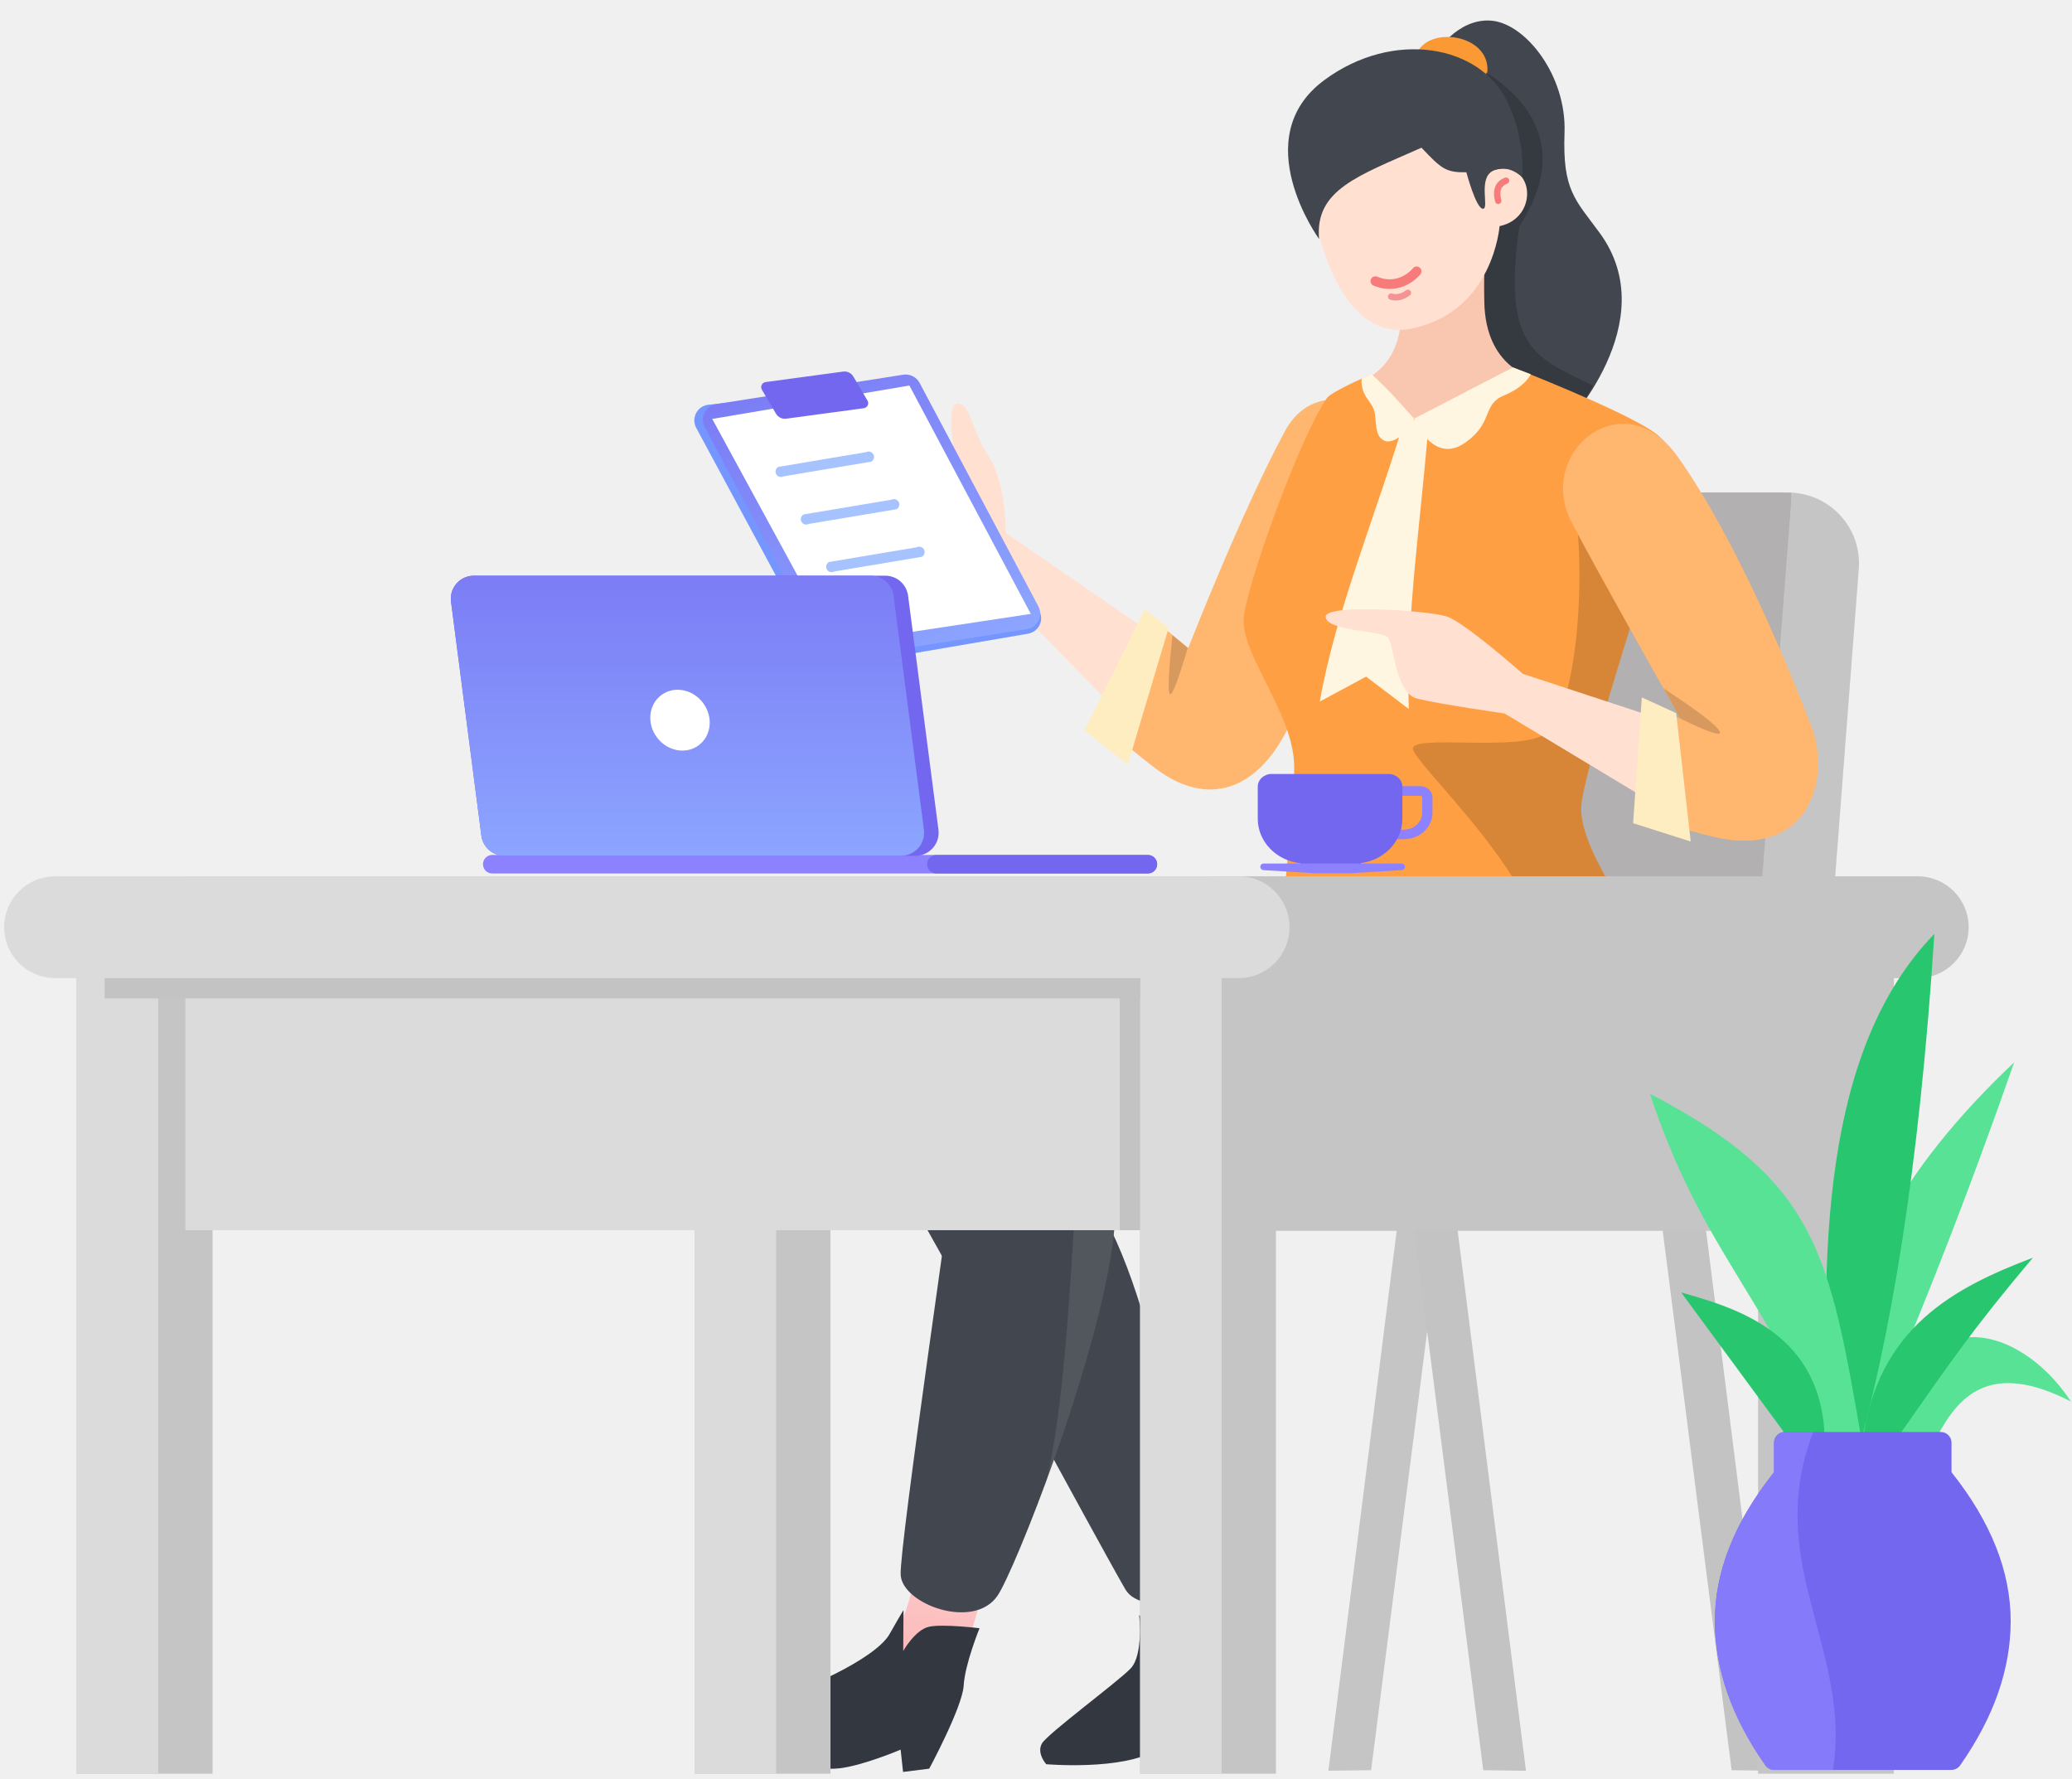
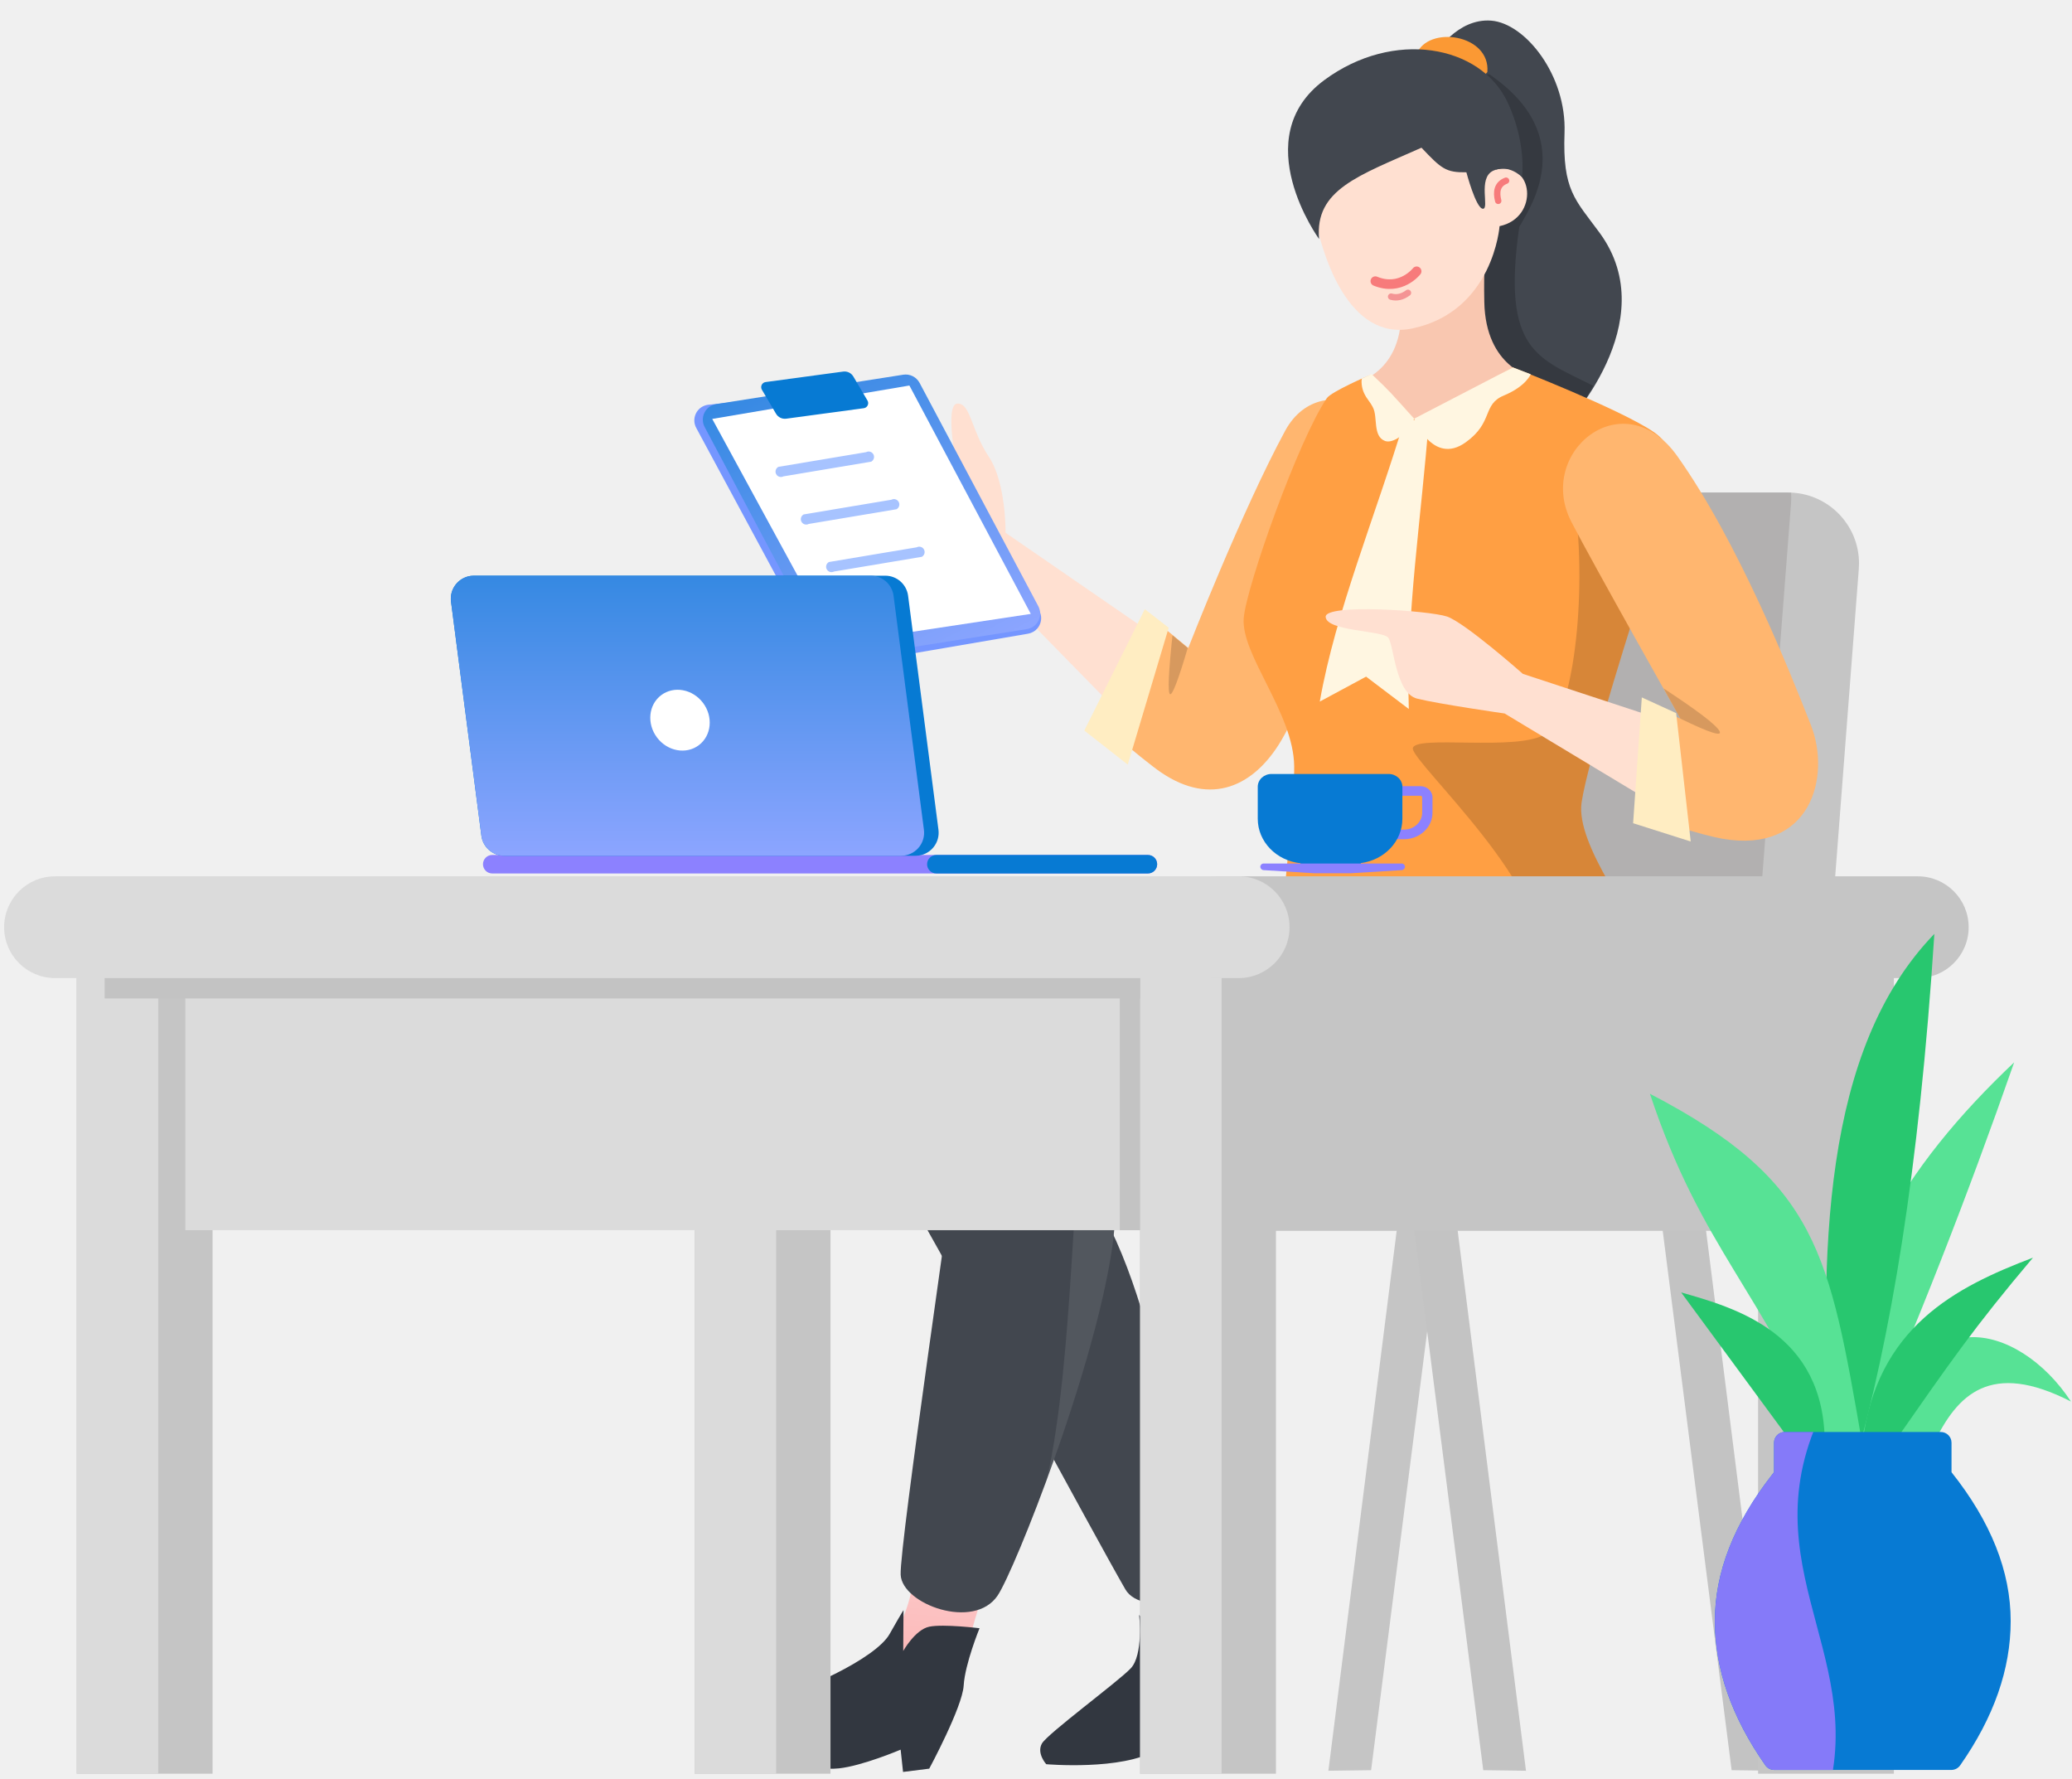
<svg xmlns="http://www.w3.org/2000/svg" xmlns:xlink="http://www.w3.org/1999/xlink" width="324px" height="278px" viewBox="0 0 324 278" version="1.1">
  <defs>
    <linearGradient x1="43.252%" y1="-28.186%" x2="50%" y2="91.05%" id="linearGradient-1">
      <stop stop-color="#FDC6C6" offset="0%" />
      <stop stop-color="#FAB2B2" offset="100%" />
    </linearGradient>
    <linearGradient x1="42.314%" y1="8.687%" x2="50%" y2="71.691%" id="linearGradient-2">
      <stop stop-color="#FDC6C6" offset="0%" />
      <stop stop-color="#FAB2B2" offset="100%" />
    </linearGradient>
    <linearGradient x1="68.669%" y1="-53.107%" x2="68.669%" y2="100%" id="linearGradient-3">
-       <stop stop-color="#7367F0" offset="0%" />
+       <stop stop-color="#077AD3" offset="0%" />
      <stop stop-color="#8CA5FF" offset="100%" />
    </linearGradient>
    <linearGradient x1="68.669%" y1="-53.107%" x2="68.669%" y2="100%" id="linearGradient-4">
-       <stop stop-color="#7367F0" offset="0%" />
+       <stop stop-color="#077AD3" offset="0%" />
      <stop stop-color="#8CA5FF" offset="100%" />
    </linearGradient>
    <path d="M10.934,0.09 L35.324,0.09 C36.253,0.09 37.006,0.841 37.006,1.767 L37.006,6.379 C43.174,14.137 46.258,21.894 46.258,29.651 C46.258,37.17 43.625,44.688 38.358,52.207 C38.043,52.656 37.528,52.924 36.979,52.924 L9.279,52.924 C8.73,52.924 8.215,52.656 7.9,52.207 C2.633,44.688 0,37.17 0,29.651 C0,22.04 2.969,14.429 8.906,6.818 L9.252,6.379 L9.252,1.767 C9.252,0.841 10.005,0.09 10.934,0.09 Z" id="path-5" />
  </defs>
  <g id="📝-Pages-New" stroke="none" stroke-width="1" fill="none" fill-rule="evenodd">
    <g id="Pricing" transform="translate(-993, -1033)">
      <g id="Banner" transform="translate(260, 1033)">
        <g id="Illustration" transform="translate(733, 0)">
          <g id="Chair4" transform="translate(168, 77)">
            <polygon id="Path" fill="#C5C5C5" points="52.462 99.116 39.722 199.832 46.402 199.743 59.142 100.059" />
            <polygon id="Path" fill="#C3C3C3" transform="translate(60.90712, 149.4737) scale(-1, 1) translate(-60.90712, -149.4737) " points="63.937 99.116 51.197 199.832 57.877 199.743 70.617 100.059" />
            <polygon id="Path" fill="#C3C3C3" transform="translate(99.74644, 149.4737) scale(-1, 1) translate(-99.74644, -149.4737) " points="102.777 99.116 90.037 199.832 96.716 199.743 109.456 100.059" />
            <path d="M0,104.425 C-7.11666536e-16,98.614 4.711,93.903 10.522,93.903 L53.703,93.903 C59.425,93.903 64.207,89.549 64.742,83.853 L71.68,10.05 C72.215,4.354 76.997,-2.50165233e-15 82.719,0 L111.608,0 C117.731,-1.20028471e-14 122.696,4.964 122.696,11.088 C122.696,11.371 122.685,11.655 122.663,11.937 L115.539,104.708 C115.095,110.486 110.278,114.947 104.483,114.947 L10.522,114.947 C4.711,114.947 7.11666536e-16,110.236 0,104.425 Z" id="Path" fill="#C5C5C5" />
            <path d="M111.325,-4.54747351e-13 C111.577,-4.55167587e-13 111.827,0.008 112.074,0.025 C112.091,0.28 112.1,0.539 112.1,0.799 C112.1,1.083 112.09,1.367 112.068,1.65 L104.948,94.1 C104.503,99.877 99.687,104.337 93.893,104.337 L0.182,104.337 L0.002,104.334 C0.001,104.267 8.31754009e-18,104.199 0,104.131 C-8.43178012e-15,98.335 4.699,93.636 10.495,93.636 L53.55,93.636 C59.271,93.636 64.052,89.284 64.589,83.589 L71.522,10.047 C72.059,4.352 76.84,-4.57249211e-13 82.561,-4.54747351e-13 L111.325,-4.54747351e-13 Z" id="Combined-Shape" fill="#B2B0B0" />
          </g>
          <g id="Wom3.4" transform="translate(197.5, 139) scale(-1, 1) translate(-197.5, -139) translate(110, 0)">
            <g id="LLeg" transform="translate(39.02196, 145.3553)">
              <path d="M69.492,98.394 C69.492,98.394 63.959,111.66 68.495,115.177 C73.037,118.695 81.871,127.393 81.871,127.393 L53.248,121.184 L60.314,96.845 L69.492,98.394 Z" id="Path" fill="url(#linearGradient-1)" />
              <path d="M67.848,107.13 C67.848,107.13 67.145,113.356 69.175,115.48 C71.205,117.604 82.195,125.69 83.056,127.225 C83.916,128.76 82.377,130.453 82.377,130.453 C82.377,130.453 70.507,131.485 65.168,128.241 C61.313,125.897 55.566,121.69 55.566,121.69 L54.043,125.827 L49.728,125.651 C49.728,125.651 49.156,120.553 50.18,118.109 C51.204,115.664 56.478,103.223 56.478,103.223 C56.478,103.223 58.508,105.046 60.665,105.965 C62.822,106.883 65.525,109.398 65.525,109.398 L67.848,107.13 Z" id="Path" fill="#323740" />
              <path d="M21.608,0.033 C31.231,0.462 84.792,12.294 94.523,14.304 C104.254,16.314 112.481,27.19 105.061,39.785 C96.726,53.923 75.222,94.074 70.001,103.125 C67.417,107.605 54.38,105.093 57.443,97.574 C63.151,83.557 65.802,48.344 80.357,35.506 C80.357,35.506 31.411,44.013 10.268,34.268 C-5.098,27.184 -1.622,-1.004 21.608,0.033 Z" id="Path" fill="#42474F" />
            </g>
            <g id="LArm" transform="translate(66.99122, 62.4817)">
              <path d="M60.769,20.807 C60.769,20.807 60.661,12.987 63.4,8.9 C66.139,4.813 66.247,0.472 68.32,0.614 C70.393,0.756 68.341,10.847 68.341,10.847 C68.341,10.847 70.971,9.843 72.86,8.574 C74.75,7.304 80.479,1.047 81.818,2.156 C84.088,4.045 80.432,14.703 78.44,16.834 C76.442,18.965 65.527,25.974 65.527,25.974 L38.792,53.277 L33.772,39.407 L60.769,20.807 Z" id="Path" fill="#FFE0D1" />
              <path d="M1.631,18.228 C6.108,28.597 14.304,47.647 17.683,53.33 C21.918,60.447 28.596,63.583 36.414,58.302 C37.798,57.368 40.598,55.115 44.813,51.544 L37.161,34.725 C33.852,37.453 32.198,38.816 32.198,38.816 C32.198,38.816 23.797,17.308 17.039,4.849 C11.186,-5.931 -5.183,2.464 1.631,18.228 Z" id="Path" fill="#FFB66F" />
              <path d="M32.285,38.828 C33.789,43.923 34.717,46.324 35.069,46.028 C35.42,45.733 35.286,42.667 34.666,36.83 L32.285,38.828 Z" id="Path" fill-opacity="0.16" fill="#000000" />
              <polygon id="Path-65" fill="#FFEDC2" points="35.26 35.656 41.659 57.059 48.455 51.732 38.996 32.758" />
            </g>
            <g id="Head" transform="translate(27.22405, 0)">
              <g id="Group-21" transform="translate(23.97348, 36.01599) rotate(12) translate(-23.97348, -36.01599) translate(6.473483, 3.515993)">
                <path d="M20.856,3.508 C20.856,3.508 16.415,-1.216 11.287,0.3 C6.159,1.816 1.52,11.107 3.723,19.84 C5.914,28.575 4.268,30.372 1.609,36.258 C-5.532,52.093 13.412,64.826 13.412,64.826 L34.058,60.443 L26.683,21.876 L20.856,3.508 Z" id="Path" fill="#42474F" />
                <path d="M13.341,8.422 C1.315,21.016 11.746,30.447 13.71,32.764 C20.464,51.228 15.092,53.392 7.575,59.437 L11.617,64.049 L23.202,59.212 L22.83,7.41 L13.341,8.422 Z" id="Path-50" fill-opacity="0.199" fill="#000000" />
              </g>
              <path d="M18.126,58.982 C18.126,58.982 25.457,57.51 25.674,47.24 C25.892,36.97 24.684,33.464 24.684,33.464 L38.509,33.215 C38.509,33.215 38.659,44.661 38.662,48.801 C38.667,58.868 46.426,60.035 46.426,60.035 C46.426,60.035 44.813,67.998 32.286,68.702 C22.506,69.252 18.126,58.982 18.126,58.982 Z" id="Path" fill="#F9C7B0" />
              <g id="Group-20" transform="translate(37.42821, 29.37465) rotate(12) translate(-37.42821, -29.37465) translate(18.92821, 7.374649)">
                <path d="M2.771,6.829 C1.047,1.139 10.311,-2.303 13.032,1.796 C13.032,1.796 14.367,5.682 11.585,7.9 C7.822,10.891 2.771,6.829 2.771,6.829 Z" id="Path" fill="#FB9934" />
                <path d="M4.667,22.025 C-1.5,21.787 -0.494,30.804 5.912,30.791 C5.912,30.791 9.633,43.6 22.552,43.6 C33.043,43.6 33.726,28.671 33.821,25.693 C33.923,22.518 33.936,12.086 33.936,12.086 L4.427,12.072 L4.667,22.025 Z" id="Path" fill="#FFE0D1" />
                <path d="M7.903,27.586 C8.953,27.299 9.237,21.477 9.237,21.477 C12.379,20.854 12.932,20.145 15.306,16.255 C25.851,18.5 33.01,19.185 33.936,26.897 C33.936,26.897 41.855,9.09 27.98,2.761 C15.776,-2.798 2.899,2.425 0.652,12.134 C-0.94,18.987 0.884,24.019 0.884,24.019 C0.884,24.019 2.483,21.477 5.107,22.112 C7.732,22.747 6.853,27.872 7.903,27.586 Z" id="Path" fill="#42474F" />
                <path d="M20.289,33.967 C20.289,33.967 22.412,37.392 26.554,36.176" id="Path" stroke="#F77B7B" stroke-width="1.5" stroke-linecap="round" transform="translate(23.42161, 35.20206) rotate(-18) translate(-23.42161, -35.20206) " />
                <path d="M22.087,38.055 C23.059,38.463 23.981,38.463 24.788,37.995" id="Path" stroke="#F49494" stroke-linecap="round" transform="translate(23.43776, 38.17421) rotate(2) translate(-23.43776, -38.17421) " />
                <path d="M4.952,27.027 C5.339,25.632 5.167,24.413 3.779,23.856" id="Path-8" stroke="#F77B7B" stroke-linecap="round" transform="translate(4.455322, 25.44126) rotate(-13) translate(-4.455322, -25.44126) " />
              </g>
            </g>
            <g id="Group-19" transform="translate(23.20225, 57.44044)">
              <path d="M47.557,1.223 C47.725,1.215 53.637,3.805 54.318,4.804 C58.753,11.31 66.895,34.21 67.315,39.178 C67.787,44.908 59.526,54.037 59.425,62.332 C59.335,70.629 62.959,95.61 61.553,97.943 C60.159,100.277 50.994,111.361 49.082,111.406 C47.159,111.451 45.724,105.632 42.811,105.758 C39.91,105.885 33.86,113.601 31.252,113.546 C28.654,113.489 1.733,96.434 3.791,91.575 C5.86,86.716 15.463,74.641 14.485,68.02 C13.518,61.4 5.793,36.963 3.004,28.646 C0.226,20.329 -2.012,13.704 3.172,10.125 C8.356,6.546 25.224,0 25.224,0 L40.326,8.448 C40.326,8.448 46.68,1.265 47.557,1.223 Z" id="Path" fill="#FF9F43" />
              <path d="M42.187,8.213 C46.717,23.276 52.933,38.118 55.423,52.243 L48.181,48.341 L41.502,53.402 C41.973,38.718 39.508,23.299 38.374,8.213 L42.187,8.213 Z" id="Path" fill="#FFF6E1" />
              <path d="M15.731,19.779 L15.559,20.997 C13.53,36.124 15.931,54.479 20.093,57.279 C24.341,60.138 40.875,57.333 40.875,59.597 C40.875,61.861 18.026,82.608 21.777,92.526 C23.839,97.979 23.148,102.829 19.705,107.076 L18.705,106.403 C10.901,101.11 2.615,94.352 3.791,91.575 C5.86,86.716 15.463,74.641 14.485,68.02 C13.557,61.665 6.4,38.89 3.361,29.719 L2.394,26.812 C1.269,23.403 0.332,20.315 0.106,17.651 L0.804,17.198 C11.964,10.044 16.94,10.904 15.731,19.779 L15.731,19.779 Z" id="Path" fill-opacity="0.16" fill="#000000" />
              <path d="M22.437,1.067 L25.224,0 L40.658,8.011 C40.658,8.011 37.756,15.396 32.617,11.718 C28.212,8.574 30.07,5.806 26.617,4.379 C23.176,2.952 22.437,1.067 22.437,1.067 Z" id="Path" fill="#FFF6E1" />
              <path d="M40.658,8.011 C41.777,10.496 44.051,11.948 45.227,11.496 C47.168,10.751 46.334,7.78 47.099,6.28 C47.647,5.215 48.001,5.054 48.481,4.055 C48.926,3.138 48.944,2.037 48.83,1.734 L47.312,1.044 C45.921,2.355 44.902,3.359 44.255,4.055 C43.448,4.922 42.249,6.24 40.658,8.011 Z" id="Path" fill="#FFF6E1" />
            </g>
            <g id="RArm" transform="translate(0, 66.25251)">
              <path d="M46.869,39.096 C46.869,39.096 55.955,31.064 58.736,30.132 C61.518,29.2 77.809,28.08 77.706,30.186 C77.589,32.443 68.839,32.313 67.933,33.423 C67.026,34.533 66.82,42.12 63.393,42.972 C59.973,43.823 49.719,45.292 49.719,45.292 L25.191,60.066 L24.143,46.567 L46.869,39.096 Z" id="Path" fill="#FFE0D1" />
              <path d="M22.695,5.089 C13.122,18.583 4.949,39.136 1.812,47.15 C-1.326,55.163 1.839,67.25 15.634,64.877 C17.188,64.61 19.706,63.941 23.189,62.87 L26.486,44.31 C23.651,45.499 22.234,46.094 22.234,46.094 C22.234,46.094 35.945,21.821 39.293,15.314 C44.886,4.447 31.127,-6.8 22.695,5.089 Z" id="Path" fill="#FFB66F" />
              <path d="M22.234,46.094 C17.591,48.358 15.561,48.993 16.145,47.996 C16.729,47 19.634,44.792 24.861,41.373 L22.234,46.094 Z" id="Path" fill-opacity="0.16" fill="#000000" />
              <polygon id="Path-64" fill="#FFEDC2" points="22.898 45.236 20.621 65.305 29.627 62.445 28.268 42.778" />
            </g>
            <g id="RLeg" transform="translate(22.1476, 141.1421)">
              <path d="M119.792,103.055 C119.792,103.055 119.625,116.19 130.462,121.101 C141.293,126.012 149.009,125.716 148.027,129.513 C147.045,133.309 118.854,133.156 116.222,130.187 C113.978,127.661 109.098,104.142 107.755,105.94 L119.792,103.055 Z" id="Path" fill="url(#linearGradient-2)" />
              <path d="M109.683,113.409 C109.683,113.409 111.961,118.987 112.161,122.368 C112.363,125.75 117.547,135.362 117.547,135.362 L121.643,135.876 L122.018,132.39 C122.018,132.39 127.946,134.914 131.665,135.317 C135.384,135.72 148.14,134.206 150.676,132.1 C153.214,129.995 151.932,127.031 144.61,125.225 C137.289,123.418 125.913,118.141 123.749,114.32 C121.584,110.498 121.571,110.597 121.571,110.597 L121.614,116.965 C121.614,116.965 119.74,113.613 117.529,113.166 C115.317,112.719 109.683,113.409 109.683,113.409 Z" id="Path" fill="#323740" />
              <path d="M9.384,0.186 C-2.755,18.454 -1.568,31.668 12.946,39.827 C31.538,50.28 88.881,38.037 88.881,38.037 C88.881,38.037 87.864,46.215 88.881,53.51 C91.538,72.561 104.172,104.301 106.845,108.289 C110.541,113.804 121.802,109.645 122.014,105.053 C122.226,100.46 113.525,41.809 112.202,30.624 C110.886,19.439 106.73,17.815 94.592,14.757 C91.804,14.055 58.828,5.87 55.808,6.109 C38.504,7.475 23.029,5.501 9.384,0.186 Z" id="Path" fill="#42474F" />
              <path d="M22.612,36.782 C41.436,38.888 91.273,34.546 93.275,36.519 C95.186,38.403 94.867,71.179 99.154,90.148 C94.931,78.654 90.36,64.115 88.881,53.51 C87.864,46.215 88.881,38.037 88.881,38.037 L86.934,38.425 C76.774,40.396 29.671,48.858 12.946,39.827 C3.136,34.53 -0.66,26.329 1.559,15.223 C4.235,28.324 11.252,35.511 22.612,36.782 Z" id="Path" fill-opacity="0.192" fill="#FFFFFF" opacity="0.44" />
              <ellipse id="Oval" fill-opacity="0.192" fill="#FFFFFF" transform="translate(120.2298, 32.12562) rotate(13) translate(-120.2298, -32.12562) " cx="120.23" cy="32.126" rx="3.164" ry="5.794" />
              <ellipse id="Oval" fill-opacity="0.192" fill="#FFFFFF" transform="translate(105.4648, 28.43908) rotate(-16) translate(-105.4648, -28.43908) " cx="105.465" cy="28.439" rx="4.218" ry="6.32" />
            </g>
          </g>
          <g id="Example-Task1" transform="translate(135.6906, 81.03081) rotate(-28) translate(-135.6906, -81.03081) translate(118.1906, 51.53081)">
            <g id="Group-3" transform="translate(-0, 0)">
              <path d="M3.839,2.124 L31.821,13.393 C32.731,13.76 33.337,14.632 33.363,15.613 L34.4,54.791 C34.436,56.151 33.363,57.283 32.002,57.319 C31.718,57.327 31.434,57.285 31.164,57.196 L2.382,47.686 C1.378,47.354 0.697,46.418 0.691,45.36 L0.455,4.424 C0.447,3.063 1.544,1.953 2.904,1.945 C3.225,1.944 3.542,2.004 3.839,2.124 Z" id="Rectangle" fill="#7596FF" fill-rule="nonzero" />
              <path d="M4.953,2.605 L32.938,12.282 C33.931,12.625 34.597,13.56 34.597,14.61 L34.597,54.146 C34.597,55.507 33.494,56.61 32.133,56.61 C31.859,56.61 31.587,56.564 31.328,56.474 L3.342,46.797 C2.349,46.454 1.683,45.519 1.683,44.469 L1.683,4.933 C1.683,3.573 2.787,2.469 4.147,2.469 C4.421,2.469 4.694,2.515 4.953,2.605 Z" id="Rectangle" fill="url(#linearGradient-3)" />
              <polygon id="Rectangle" fill="#FFFFFF" fill-rule="nonzero" points="3.322 4.365 32.996 14.227 32.996 54.663 3.726 44.356" />
-               <path d="M13.4,3.195 L24.874,7.44 C25.478,7.663 25.89,8.228 25.918,8.871 L26.106,13.223 C26.125,13.664 25.783,14.038 25.341,14.057 C25.235,14.061 25.129,14.045 25.029,14.008 L13.555,9.763 C12.95,9.539 12.539,8.975 12.511,8.332 L12.323,3.98 C12.304,3.538 12.646,3.165 13.087,3.146 C13.194,3.141 13.3,3.158 13.4,3.195 Z" id="Rectangle" fill="#7367F0" fill-rule="nonzero" />
+               <path d="M13.4,3.195 L24.874,7.44 C25.478,7.663 25.89,8.228 25.918,8.871 L26.106,13.223 C26.125,13.664 25.783,14.038 25.341,14.057 C25.235,14.061 25.129,14.045 25.029,14.008 L13.555,9.763 C12.95,9.539 12.539,8.975 12.511,8.332 L12.323,3.98 C12.304,3.538 12.646,3.165 13.087,3.146 C13.194,3.141 13.3,3.158 13.4,3.195 Z" id="Rectangle" fill="#077AD3" fill-rule="nonzero" />
              <path d="M22.133,20.249 C22.598,20.249 22.975,20.626 22.975,21.091 C22.975,21.523 22.65,21.879 22.231,21.928 L22.133,21.933 L8.939,17.521 C8.474,17.521 8.097,17.144 8.097,16.679 C8.097,16.247 8.422,15.891 8.841,15.842 L8.939,15.836 L22.133,20.249 Z" id="Path" fill="#A7C3FF" />
              <path d="M22.133,28.673 C22.598,28.673 22.975,29.05 22.975,29.515 C22.975,29.947 22.65,30.303 22.231,30.352 L22.133,30.358 L8.939,25.945 C8.474,25.945 8.097,25.568 8.097,25.103 C8.097,24.671 8.422,24.315 8.841,24.266 L8.939,24.26 L22.133,28.673 Z" id="Path" fill="#A7C3FF" />
              <path d="M22.133,37.097 C22.598,37.097 22.975,37.474 22.975,37.939 C22.975,38.371 22.65,38.728 22.231,38.776 L22.133,38.782 L8.939,34.37 C8.474,34.37 8.097,33.992 8.097,33.527 C8.097,33.095 8.422,32.739 8.841,32.69 L8.939,32.685 L22.133,37.097 Z" id="Path" fill="#A7C3FF" />
            </g>
          </g>
          <g id="Group-26" transform="translate(0, 137)">
            <g id="Group-25" transform="translate(12, 0)">
              <polygon id="Rectangle" fill="#C5C5C5" points="96.628 5.303 117.867 5.303 117.867 140.293 96.628 140.293" />
              <polygon id="Rectangle" fill="#DBDBDB" points="96.628 -2.49210244e-13 109.371 -2.49210244e-13 109.371 140.293 96.628 140.293" />
              <polygon id="Rectangle" fill="#C5C5C5" points="1.45900014e-15 5.303 105.132 5.303 105.132 45.791 21.239 45.791 21.239 140.293 1.45900014e-15 140.293" />
              <polygon id="Rectangle" fill="#DBDBDB" points="1.41478802e-15 5.303 12.743 5.303 12.743 140.293 1.41478802e-15 140.293" />
            </g>
            <g id="Group-25">
              <polygon id="Rectangle" fill="#C5C5C5" points="274.911 5.303 296.15 5.303 296.15 140.293 274.911 140.293" />
              <polygon id="Rectangle" fill="#C5C5C5" points="178.283 5.303 283.415 5.303 283.415 55.421 199.522 55.421 199.522 140.293 178.283 140.293" />
              <polygon id="Rectangle" fill="#DBDBDB" points="28.983 -3.93090058e-13 190.903 -5.65231444e-13 190.903 55.323 28.983 55.323" />
              <polygon id="Rectangle" fill="#C3C3C3" points="175.097 5.303 187.841 5.303 187.841 55.323 175.097 55.323" />
              <polygon id="Rectangle" fill="#DBDBDB" points="178.283 5.303 191.026 5.303 191.026 140.293 178.283 140.293" />
              <path d="M190.536,0 L299.885,0 C304.278,-6.13612206e-15 307.84,3.562 307.84,7.955 C307.84,12.348 304.278,15.91 299.885,15.91 L190.536,15.91 C186.143,15.91 182.582,12.348 182.582,7.955 C182.582,3.562 186.143,-8.11268773e-17 190.536,0 Z" id="Rectangle" fill="#C5C5C5" />
              <polygon id="Rectangle" fill="#C3C3C3" points="16.363 3.182 178.283 3.182 178.283 19.092 16.363 19.092" />
              <path d="M8.601,-2.48689958e-14 L193.691,-2.48689958e-14 C198.084,-1.73036653e-14 201.646,3.562 201.646,7.955 C201.646,12.348 198.084,15.91 193.691,15.91 L8.601,15.91 C4.207,15.91 0.646,12.348 0.646,7.955 C0.646,3.562 4.207,-2.31737658e-14 8.601,-2.48689958e-14 Z" id="Rectangle" fill="#DBDBDB" />
            </g>
          </g>
          <g id="Cup" transform="translate(210, 129) scale(-1, 1) translate(-210, -129) translate(196, 121)">
            <path d="M7.274,1.908 L1.885,1.908 C0.844,1.908 0,2.691 0,3.658 L0,6.055 C0,8.345 2,10.202 4.466,10.202 L7.274,10.202 C7.72,10.202 8.082,9.866 8.082,9.452 C8.082,9.038 7.72,8.702 7.274,8.702 L4.466,8.702 C2.892,8.702 1.615,7.517 1.615,6.055 L1.615,3.658 C1.615,3.52 1.736,3.408 1.885,3.408 L7.274,3.408 C7.72,3.408 8.082,3.072 8.082,2.658 C8.082,2.244 7.72,1.908 7.274,1.908 Z" id="Path" fill="#8C81FF" />
-             <path d="M25.17,0 C26.36,0 27.324,0.895 27.324,2 L27.324,7 C27.324,10.6 24.398,13.565 20.633,13.956 L20.632,15 L11.204,15 L11.204,13.933 C7.534,13.462 4.709,10.537 4.709,7 L4.709,2 C4.709,0.895 5.673,0 6.863,0 L25.17,0 Z" id="Path" fill="#7367F0" />
+             <path d="M25.17,0 C26.36,0 27.324,0.895 27.324,2 L27.324,7 C27.324,10.6 24.398,13.565 20.633,13.956 L20.632,15 L11.204,15 L11.204,13.933 C7.534,13.462 4.709,10.537 4.709,7 L4.709,2 C4.709,0.895 5.673,0 6.863,0 L25.17,0 Z" id="Path" fill="#077AD3" />
            <path d="M4.808,14 L26.423,14 C26.699,14 26.923,14.224 26.923,14.5 C26.923,14.781 26.704,15.013 26.424,15.031 L18.474,15.522 L18.474,15.522 L12.82,15.522 L4.807,15.031 C4.526,15.013 4.308,14.781 4.308,14.5 C4.308,14.224 4.532,14 4.808,14 Z" id="Rectangle" fill="#8C81FF" />
          </g>
          <g id="FacingBack-Laptop3" transform="translate(70, 90)">
            <path d="M6.97,43.662 L109.5,43.662 C110.299,43.662 110.946,44.309 110.946,45.108 C110.946,45.906 110.299,46.554 109.5,46.554 L6.97,46.554 C6.171,46.554 5.524,45.906 5.524,45.108 C5.524,44.309 6.171,43.662 6.97,43.662 Z" id="Rectangle" fill="#8C81FF" />
-             <path d="M76.415,43.662 L109.5,43.662 C110.299,43.662 110.946,44.309 110.946,45.108 C110.946,45.906 110.299,46.554 109.5,46.554 L76.415,46.554 C75.617,46.554 74.97,45.906 74.97,45.108 C74.97,44.309 75.617,43.662 76.415,43.662 Z" id="Rectangle" fill="#7367F0" />
-             <path d="M4.097,0 L68.429,0 C70.238,1.44402386e-15 71.766,1.343 71.999,3.137 L76.747,39.723 C77.002,41.695 75.611,43.501 73.64,43.757 C73.486,43.776 73.331,43.786 73.177,43.786 L8.845,43.786 C7.036,43.786 5.508,42.444 5.275,40.65 L0.527,4.063 C0.271,2.092 1.662,0.286 3.634,0.03 C3.788,0.01 3.942,-4.1563361e-16 4.097,0 Z" id="Rectangle" fill="#7367F0" />
+             <path d="M76.415,43.662 L109.5,43.662 C110.299,43.662 110.946,44.309 110.946,45.108 C110.946,45.906 110.299,46.554 109.5,46.554 L76.415,46.554 C75.617,46.554 74.97,45.906 74.97,45.108 C74.97,44.309 75.617,43.662 76.415,43.662 Z" id="Rectangle" fill="#077AD3" />
+             <path d="M4.097,0 L68.429,0 C70.238,1.44402386e-15 71.766,1.343 71.999,3.137 L76.747,39.723 C77.002,41.695 75.611,43.501 73.64,43.757 C73.486,43.776 73.331,43.786 73.177,43.786 L8.845,43.786 C7.036,43.786 5.508,42.444 5.275,40.65 L0.527,4.063 C0.271,2.092 1.662,0.286 3.634,0.03 C3.788,0.01 3.942,-4.1563361e-16 4.097,0 Z" id="Rectangle" fill="#077AD3" />
            <path d="M4.097,0 L66.156,0 C67.965,1.88811307e-15 69.493,1.343 69.726,3.137 L74.474,39.723 C74.73,41.695 73.339,43.501 71.367,43.757 C71.213,43.776 71.059,43.786 70.904,43.786 L8.845,43.786 C7.036,43.786 5.508,42.444 5.275,40.65 L0.527,4.063 C0.271,2.092 1.662,0.286 3.634,0.03 C3.788,0.01 3.942,1.36072323e-15 4.097,0 Z" id="Rectangle" fill="url(#linearGradient-4)" />
            <ellipse id="Oval" fill="#FFFFFF" transform="translate(36.33317, 22.58997) rotate(-37) translate(-36.33317, -22.58997) " cx="36.333" cy="22.59" rx="4.502" ry="4.894" />
          </g>
          <g id="Group-79" transform="translate(258, 146)">
            <g id="Group-86">
              <path d="M32.972,81.156 C41.725,61.306 49.678,40.92 56.958,20.084 C40.189,35.927 27.148,55.229 29.005,81.156 L32.972,81.156 Z" id="Path-113" fill="#57E295" />
              <path d="M28.306,83.229 C26.234,49.383 27.112,17.949 44.477,0 C42.082,37.161 37.601,63.34 31.926,83.229 L28.306,83.229 Z" id="Rectangle" fill="#28C76F" />
              <path d="M27.509,79.704 C17.807,56.052 8.058,49.273 3.37649908e-14,24.995 C26.373,38.702 28.027,50.021 33.203,79.704 L27.509,79.704 Z" id="Path-112" fill="#57E295" />
              <path d="M22.288,79.704 L4.883,56.052 C13.289,58.454 27.339,62.343 27.339,79.704 L22.288,79.704 Z" id="Path-114" fill="#28C76F" />
              <path d="M38.566,79.704 L44.372,79.704 C48.062,71.982 53.261,66.666 65.84,73.11 C57.595,60.521 40.677,56.711 38.566,79.704 Z" id="Path-116" fill="#57E295" />
              <path d="M33.225,79.704 L38.053,79.704 C46.915,67.002 50.724,61.468 59.895,50.62 C47.814,55.215 35.414,61.468 33.225,79.704 Z" id="Path-117" fill="#28C76F" />
            </g>
            <g id="Group-85" transform="translate(10.15385, 77.78125)">
              <mask id="mask-6" fill="white">
                <use xlink:href="#path-5" />
              </mask>
-               <use id="Rectangle" fill="#7367F0" xlink:href="#path-5" />
+               <use id="Rectangle" fill="#077AD3" xlink:href="#path-5" />
              <path d="M-5.887,-1.363 L15.98,-1.363 C5.511,22.937 26.162,37.327 15.98,61.535 L-5.887,61.535 L-5.887,-1.363 Z" id="Rectangle" fill="#857AF9" mask="url(#mask-6)" />
            </g>
          </g>
        </g>
      </g>
    </g>
  </g>
</svg>
